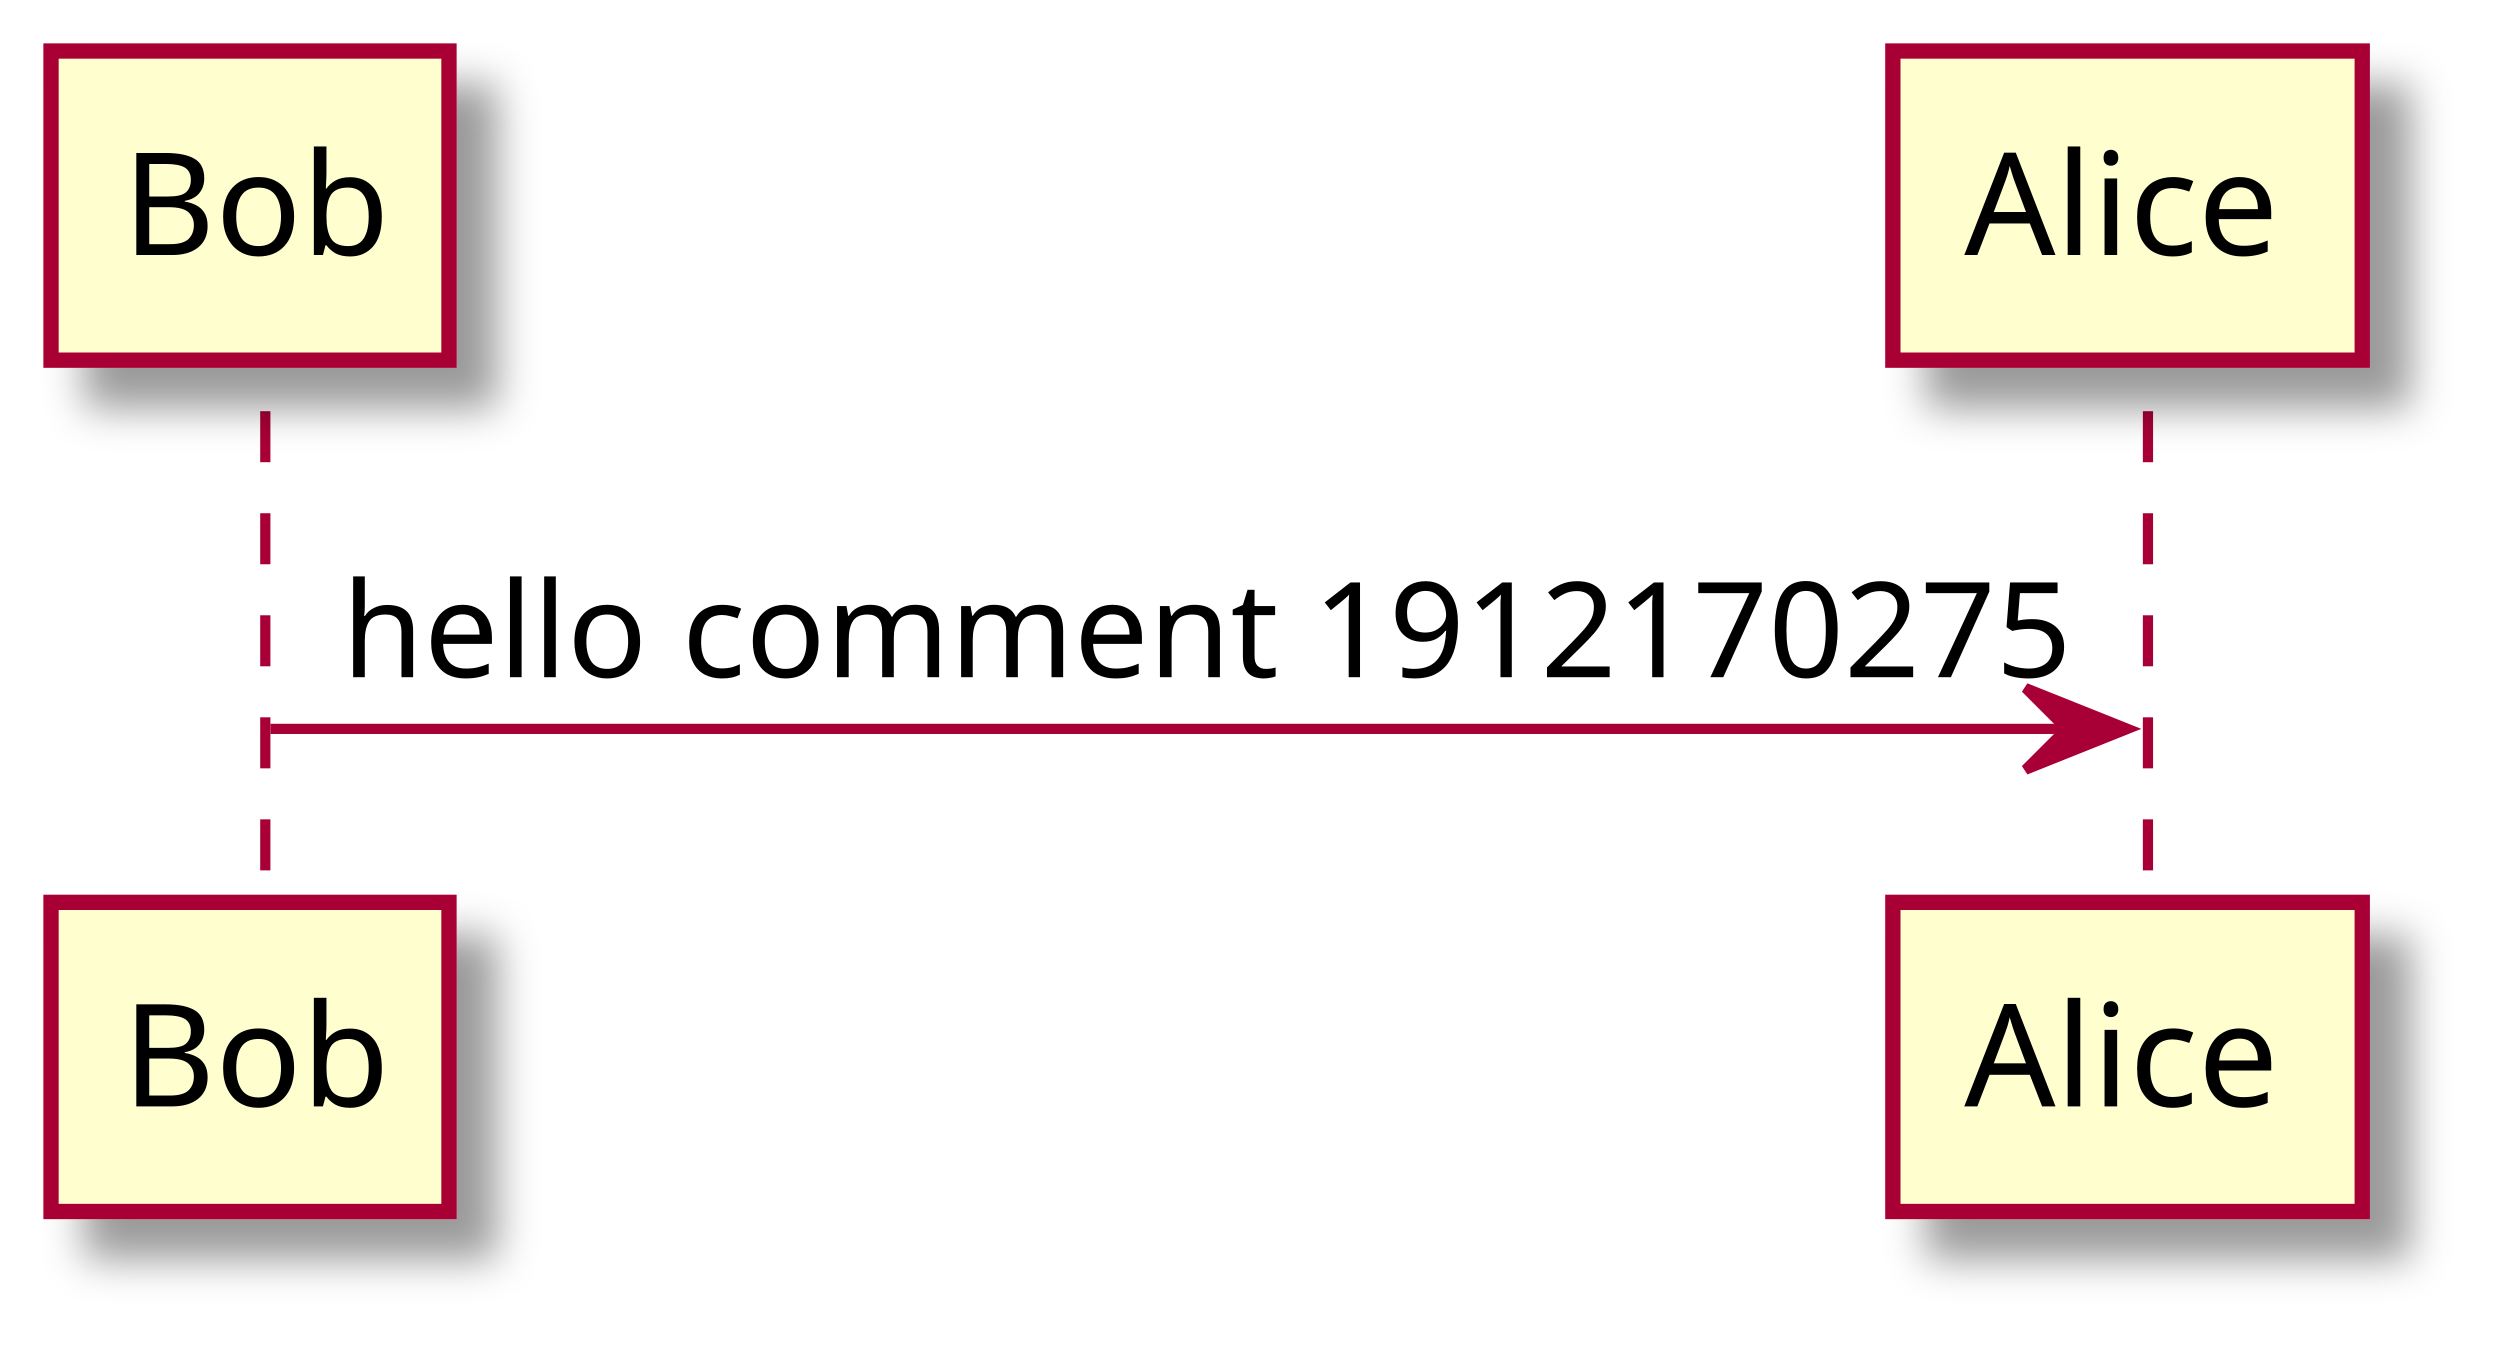
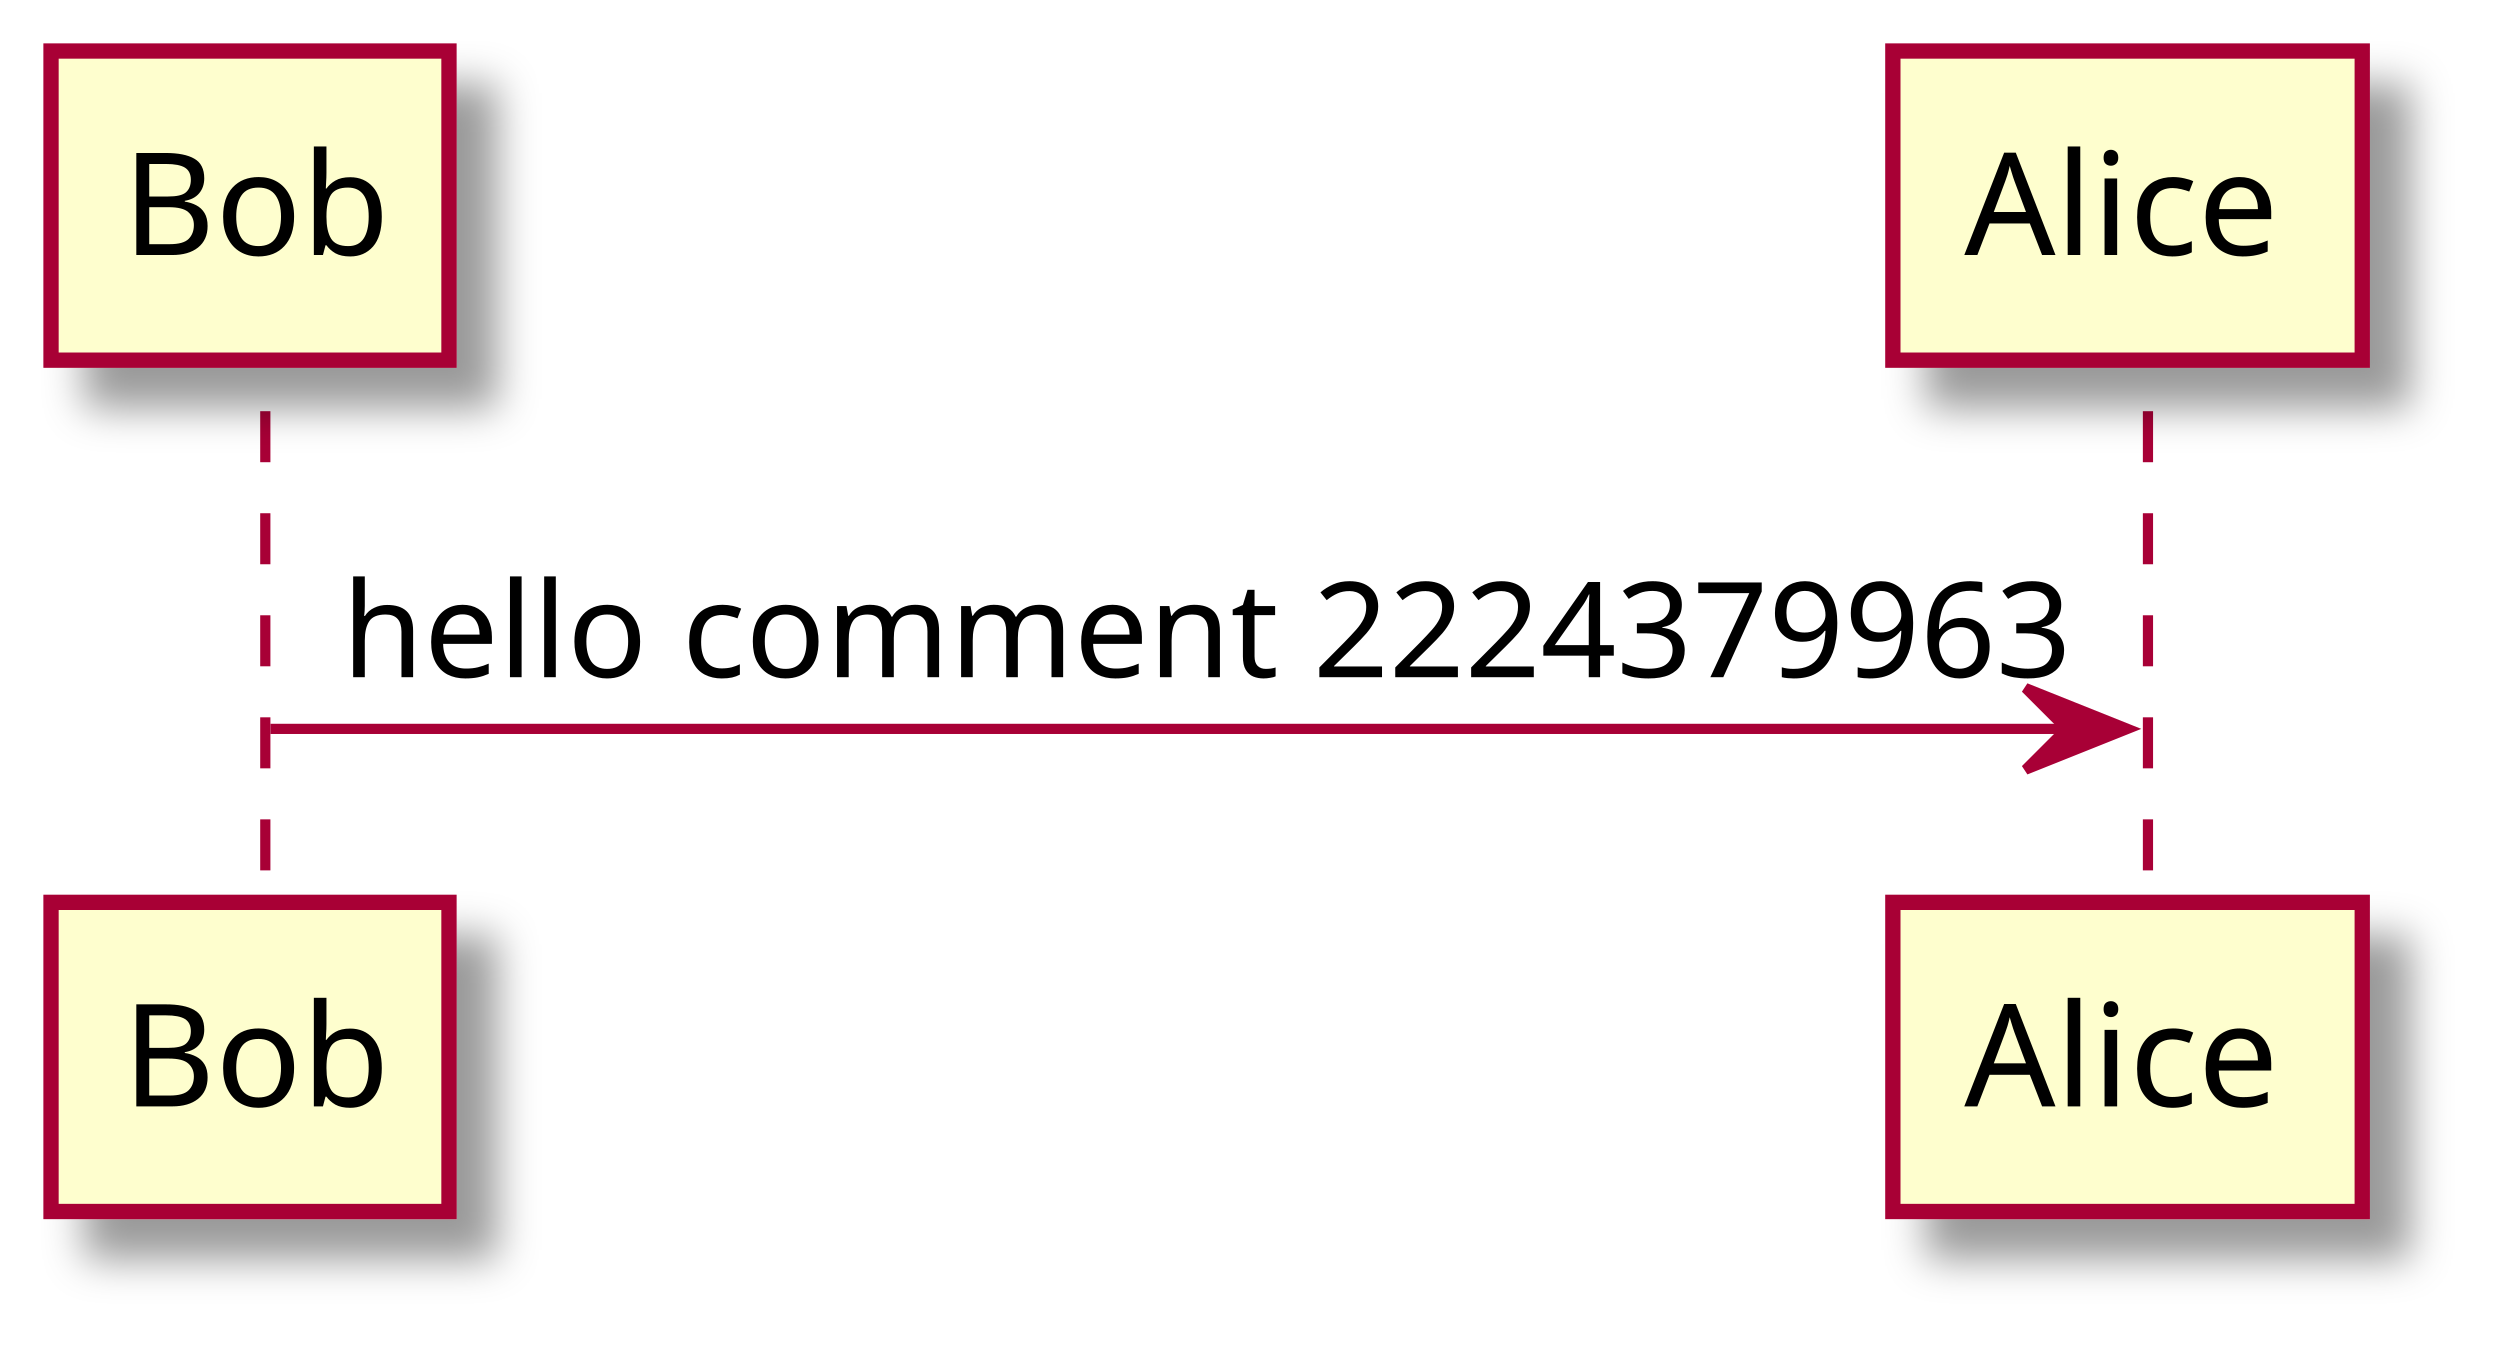
<svg xmlns="http://www.w3.org/2000/svg" contentScriptType="application/ecmascript" contentStyleType="text/css" height="132px" preserveAspectRatio="none" style="width:245px;height:132px;" version="1.1" viewBox="0 0 245 132" width="245px" zoomAndPan="magnify">
  <defs>
-     <filter height="300%" id="f1opajfaendlrb" width="300%" x="-1" y="-1">
+     <filter height="300%" id="f1lg166c1y784l" width="300%" x="-1" y="-1">
      <feGaussianBlur result="blurOut" stdDeviation="2.0" />
      <feColorMatrix in="blurOut" result="blurOut2" type="matrix" values="0 0 0 0 0 0 0 0 0 0 0 0 0 0 0 0 0 0 .4 0" />
      <feOffset dx="4.0" dy="4.0" in="blurOut2" result="blurOut3" />
      <feBlend in="SourceGraphic" in2="blurOut3" mode="normal" />
    </filter>
  </defs>
  <g>
    <line style="stroke:#A80036;stroke-width:1.0;stroke-dasharray:5.0,5.0;" x1="26" x2="26" y1="40.297" y2="89.43" />
    <line style="stroke:#A80036;stroke-width:1.0;stroke-dasharray:5.0,5.0;" x1="210.5" x2="210.5" y1="40.297" y2="89.43" />
-     <rect fill="#FEFECE" filter="url(#f1opajfaendlrb)" height="30.297" style="stroke:#A80036;stroke-width:1.5;" width="39" x="5" y="5" />
+     <rect fill="#FEFECE" filter="url(#f1lg166c1y784l)" height="30.297" style="stroke:#A80036;stroke-width:1.5;" width="39" x="5" y="5" />
    <text fill="#000000" font-family="sans-serif" font-size="14" lengthAdjust="spacingAndGlyphs" textLength="25" x="12" y="24.995">Bob</text>
-     <rect fill="#FEFECE" filter="url(#f1opajfaendlrb)" height="30.297" style="stroke:#A80036;stroke-width:1.5;" width="39" x="5" y="88.43" />
+     <rect fill="#FEFECE" filter="url(#f1lg166c1y784l)" height="30.297" style="stroke:#A80036;stroke-width:1.5;" width="39" x="5" y="88.43" />
    <text fill="#000000" font-family="sans-serif" font-size="14" lengthAdjust="spacingAndGlyphs" textLength="25" x="12" y="108.425">Bob</text>
-     <rect fill="#FEFECE" filter="url(#f1opajfaendlrb)" height="30.297" style="stroke:#A80036;stroke-width:1.5;" width="46" x="185.5" y="5" />
+     <rect fill="#FEFECE" filter="url(#f1lg166c1y784l)" height="30.297" style="stroke:#A80036;stroke-width:1.5;" width="46" x="185.5" y="5" />
    <text fill="#000000" font-family="sans-serif" font-size="14" lengthAdjust="spacingAndGlyphs" textLength="32" x="192.5" y="24.995">Alice</text>
-     <rect fill="#FEFECE" filter="url(#f1opajfaendlrb)" height="30.297" style="stroke:#A80036;stroke-width:1.5;" width="46" x="185.5" y="88.43" />
+     <rect fill="#FEFECE" filter="url(#f1lg166c1y784l)" height="30.297" style="stroke:#A80036;stroke-width:1.5;" width="46" x="185.5" y="88.43" />
    <text fill="#000000" font-family="sans-serif" font-size="14" lengthAdjust="spacingAndGlyphs" textLength="32" x="192.5" y="108.425">Alice</text>
    <polygon fill="#A80036" points="198.5,67.43,208.5,71.43,198.5,75.43,202.5,71.43" style="stroke:#A80036;stroke-width:1.0;" />
    <line style="stroke:#A80036;stroke-width:1.0;" x1="26.5" x2="204.5" y1="71.43" y2="71.43" />
-     <text fill="#000000" font-family="sans-serif" font-size="13" lengthAdjust="spacingAndGlyphs" textLength="160" x="33.5" y="66.364">hello comment 1912170275</text>
+     <text fill="#000000" font-family="sans-serif" font-size="13" lengthAdjust="spacingAndGlyphs" textLength="160" x="33.5" y="66.364">hello comment 2224379963</text>
  </g>
</svg>
